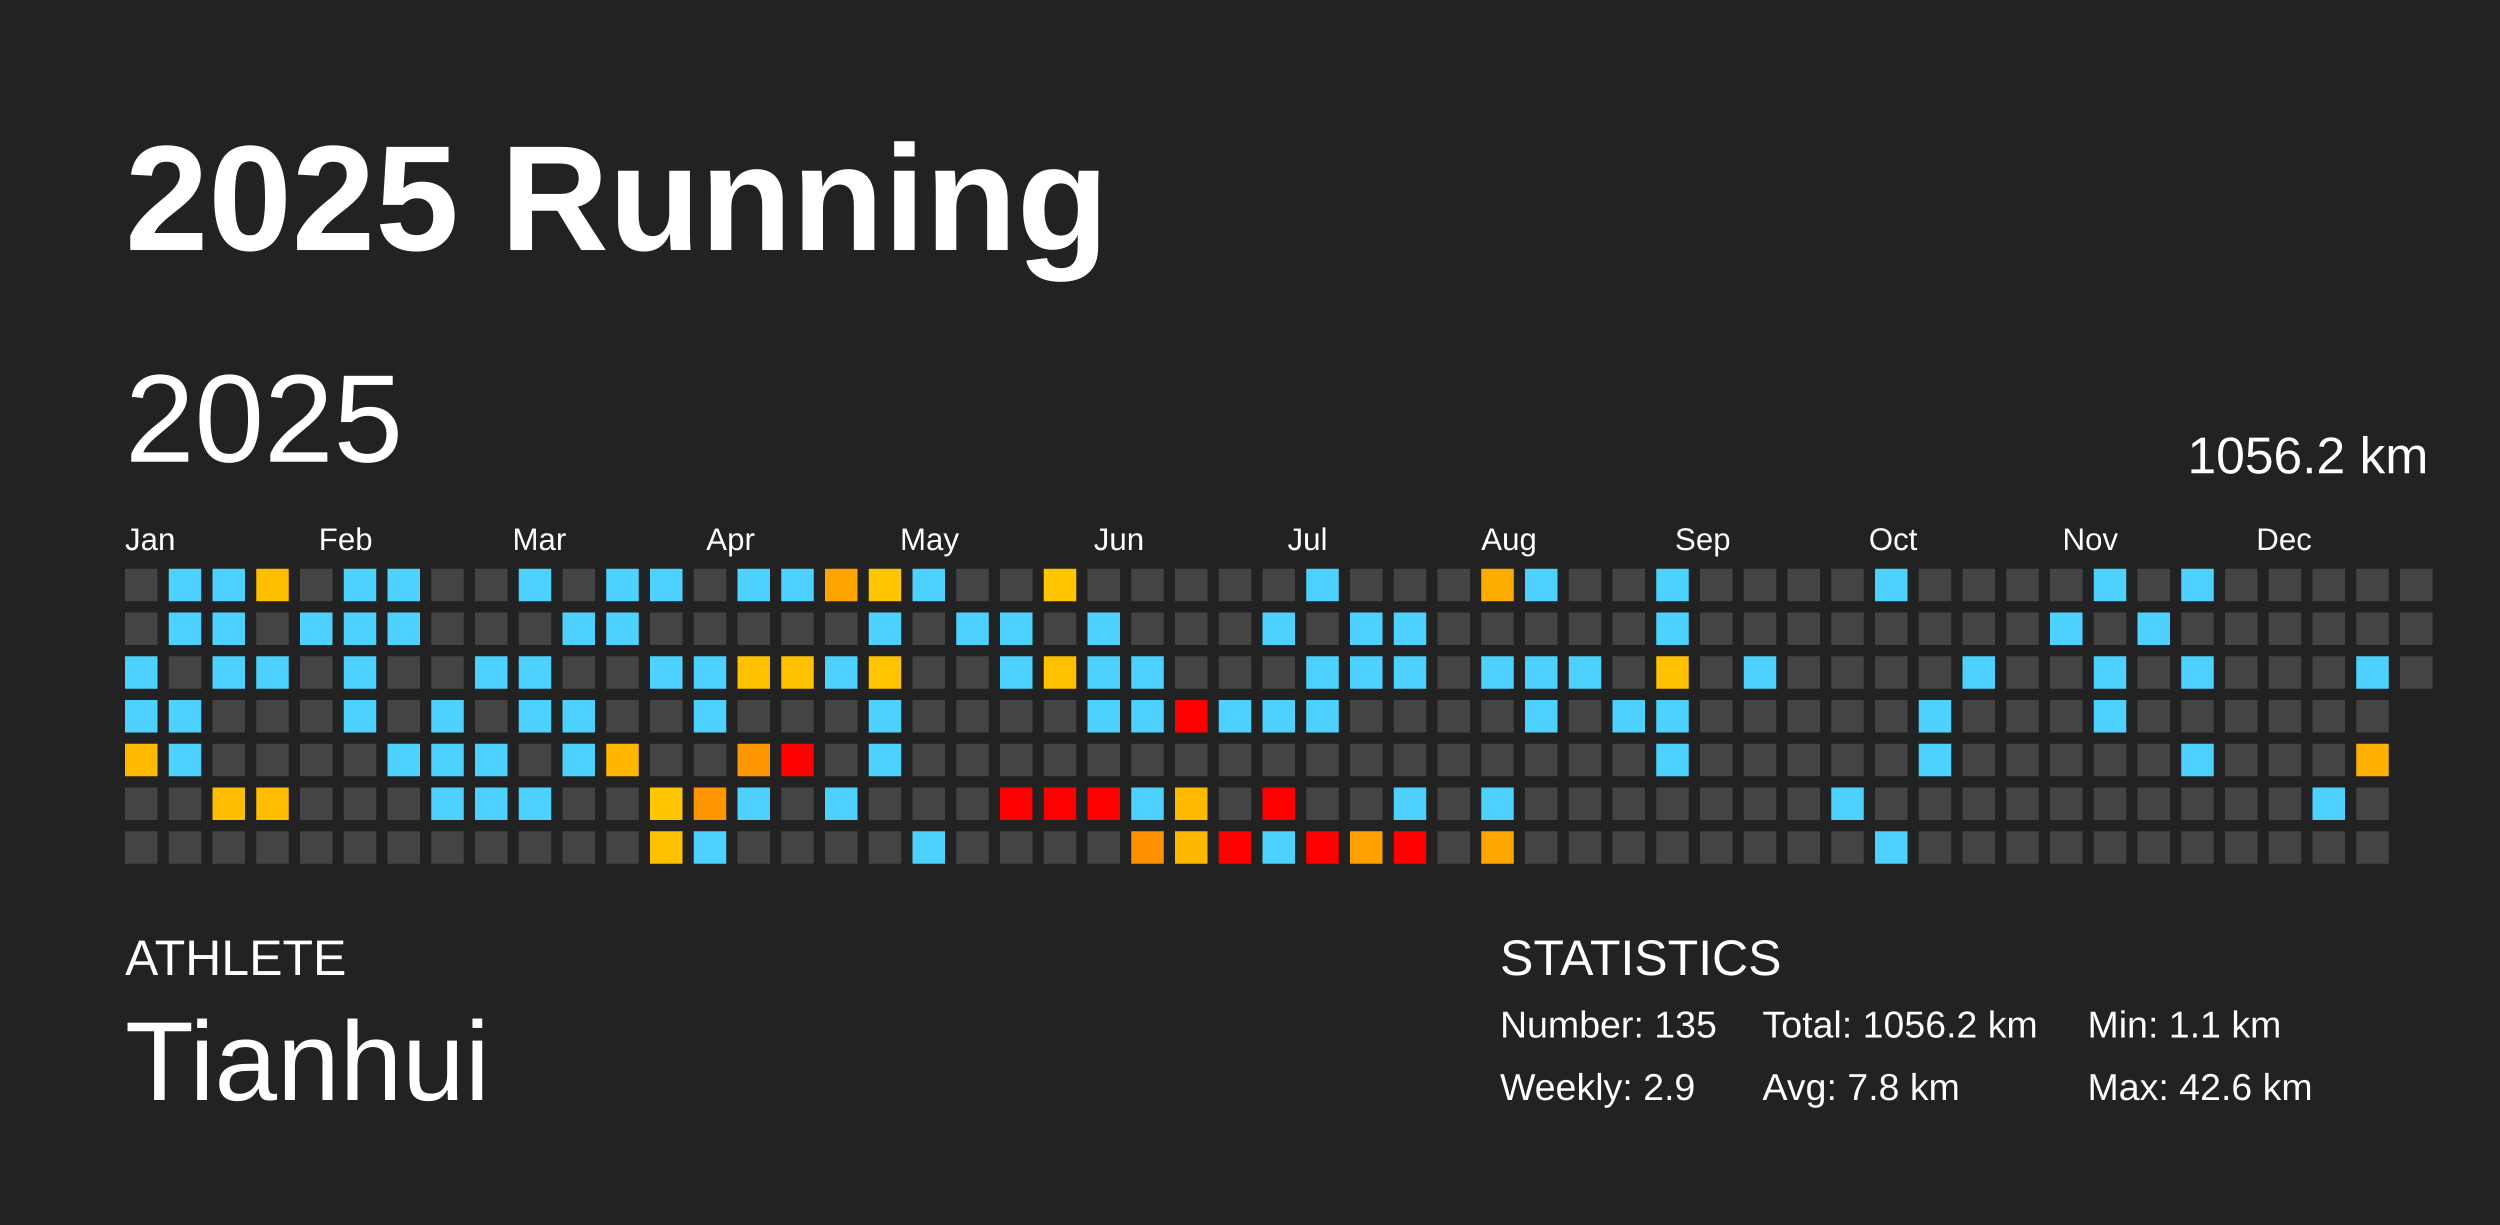
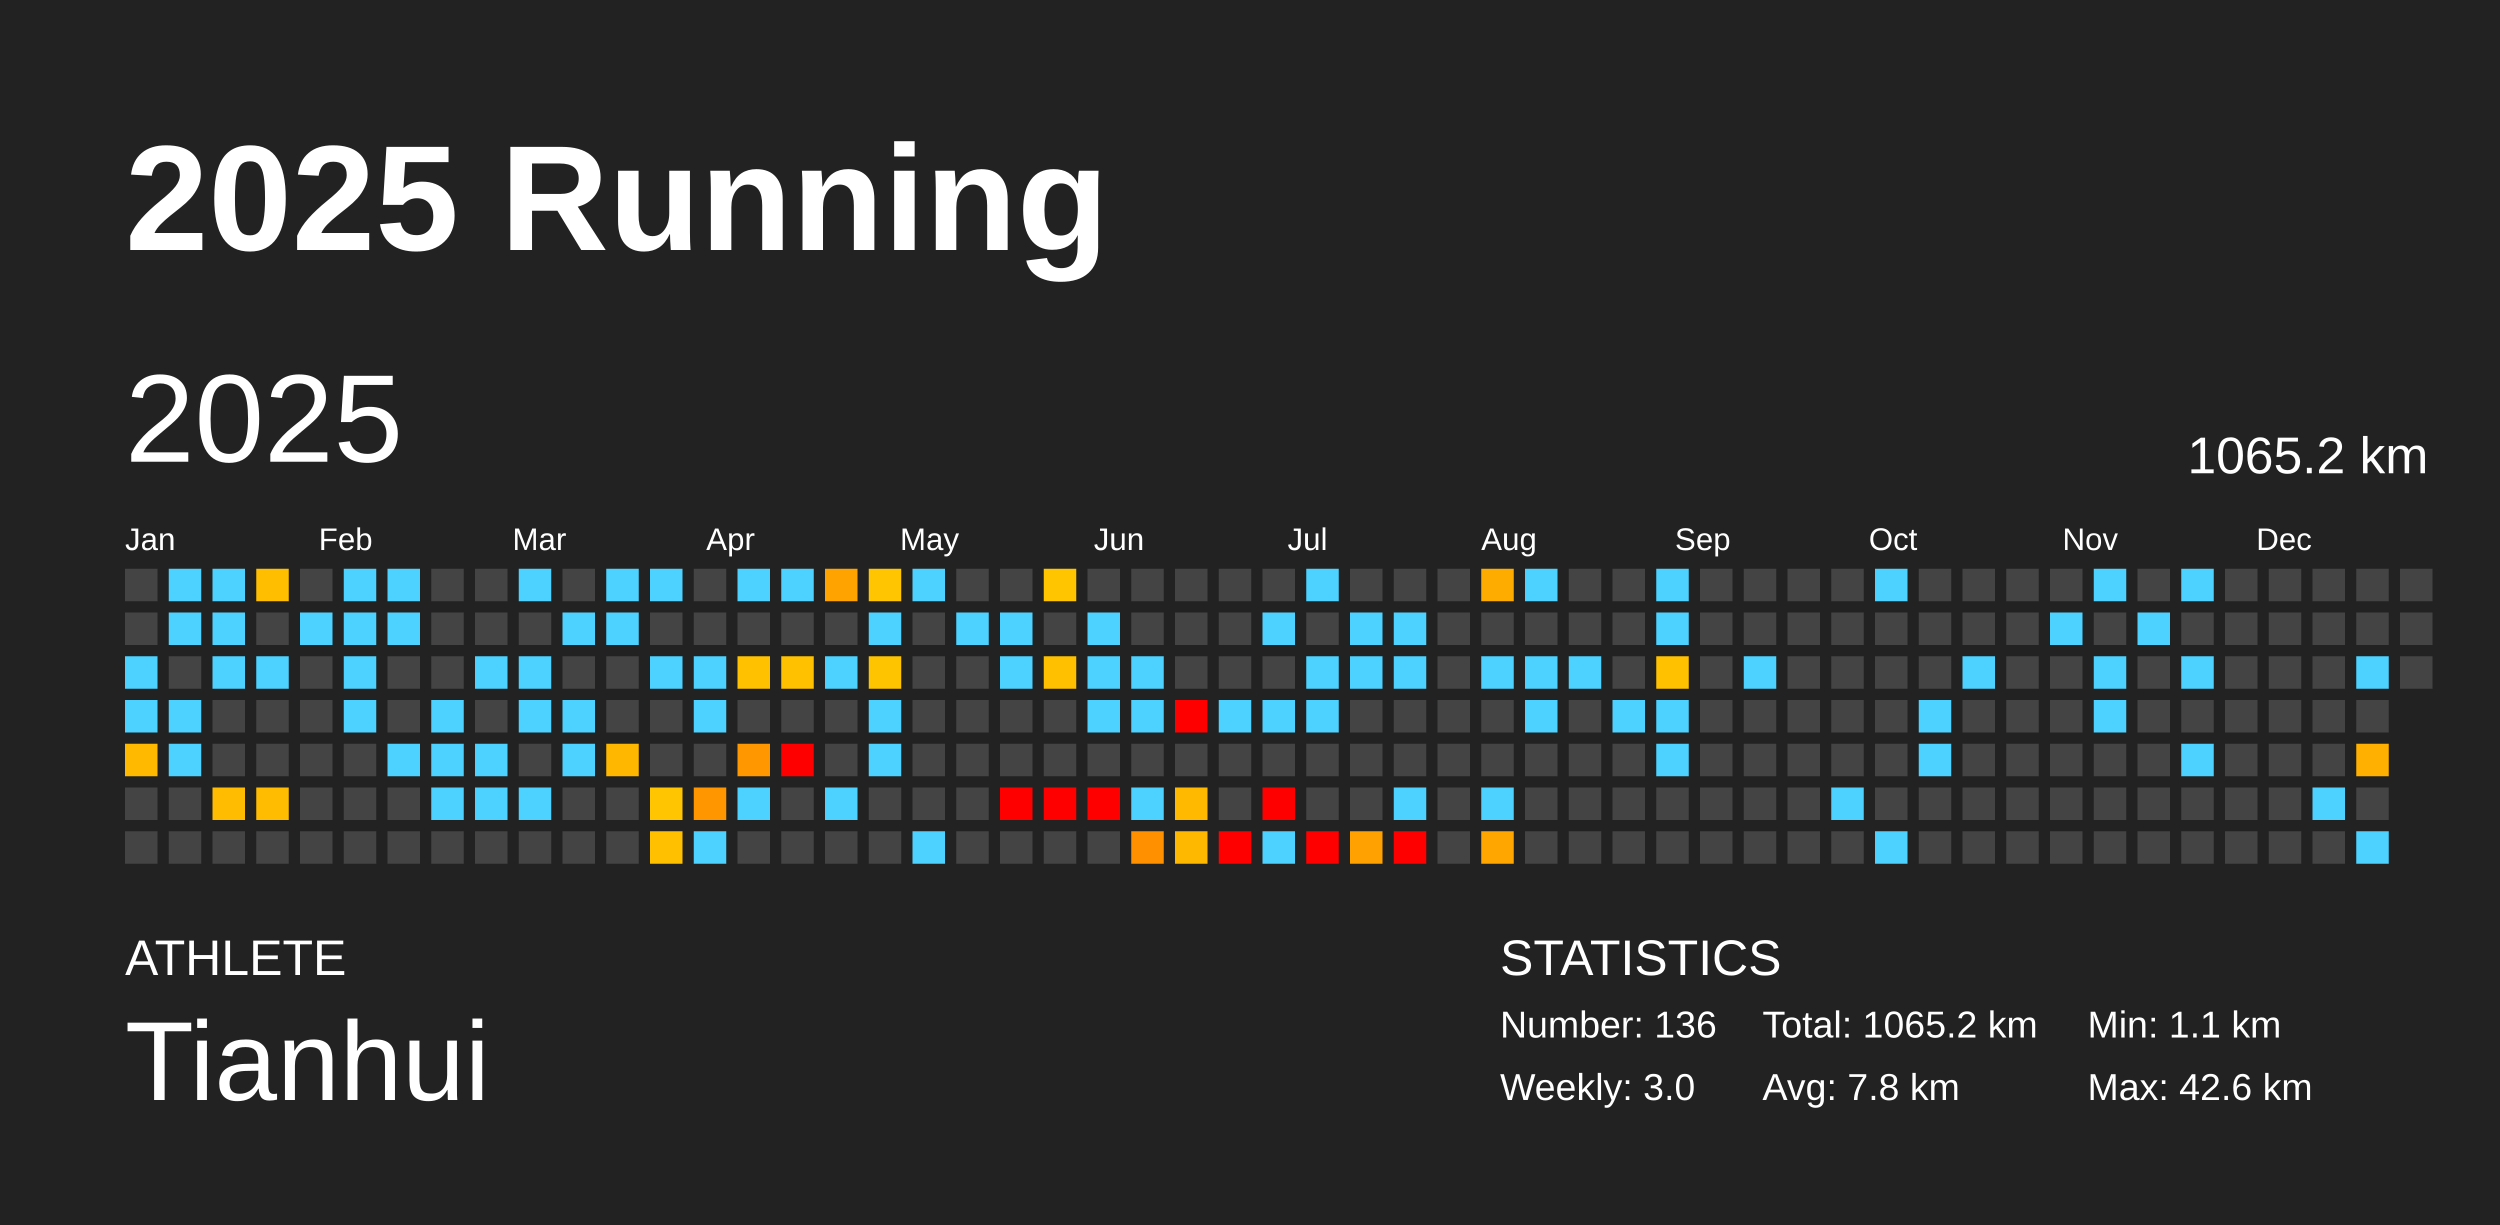
<svg xmlns="http://www.w3.org/2000/svg" baseProfile="full" height="98mm" version="1.1" viewBox="0,0,200,98" width="200mm">
  <defs />
  <rect fill="#222222" height="98" width="200" x="0" y="0" />
  <text fill="#FFFFFF" style="font-size:12px; font-family:Arial; font-weight:bold;" x="10" y="20">2025 Running</text>
  <text fill="#FFFFFF" style="font-size:4px; font-family:Arial" x="10" y="78">ATHLETE</text>
  <text fill="#FFFFFF" style="font-size:9px; font-family:Arial" x="10" y="88">Tianhui</text>
  <text fill="#FFFFFF" style="font-size:4px; font-family:Arial" x="120" y="78">STATISTICS</text>
-   <text fill="#FFFFFF" style="font-size:3px; font-family:Arial" x="120" y="83">Number: 135</text>
-   <text fill="#FFFFFF" style="font-size:3px; font-family:Arial" x="120" y="88">Weekly: 2.9</text>
-   <text fill="#FFFFFF" style="font-size:3px; font-family:Arial" x="141" y="83">Total: 1056.2 km</text>
+   <text fill="#FFFFFF" style="font-size:3px; font-family:Arial" x="120" y="83">Number: 136</text>
+   <text fill="#FFFFFF" style="font-size:3px; font-family:Arial" x="120" y="88">Weekly: 3.0</text>
+   <text fill="#FFFFFF" style="font-size:3px; font-family:Arial" x="141" y="83">Total: 1065.2 km</text>
  <text fill="#FFFFFF" style="font-size:3px; font-family:Arial" x="141" y="88">Avg: 7.8 km</text>
  <text fill="#FFFFFF" style="font-size:3px; font-family:Arial" x="167" y="83">Min: 1.1 km</text>
  <text fill="#FFFFFF" style="font-size:3px; font-family:Arial" x="167" y="88">Max: 42.6 km</text>
  <text dominant-baseline="hanging" fill="#FFFFFF" style="font-size:10.0px; font-family:Arial;" x="10" y="30">2025</text>
-   <text dominant-baseline="hanging" fill="#FFFFFF" style="font-size:4.125px; font-family:Arial;" x="175" y="35">1056.2 km</text>
+   <text dominant-baseline="hanging" fill="#FFFFFF" style="font-size:4.125px; font-family:Arial;" x="175" y="35">1065.2 km</text>
  <text fill="#FFFFFF" style="font-size:2.5px; font-family:Arial" x="10.0" y="44">Jan</text>
  <text fill="#FFFFFF" style="font-size:2.5px; font-family:Arial" x="25.5" y="44">Feb</text>
  <text fill="#FFFFFF" style="font-size:2.5px; font-family:Arial" x="41.0" y="44">Mar</text>
  <text fill="#FFFFFF" style="font-size:2.5px; font-family:Arial" x="56.5" y="44">Apr</text>
  <text fill="#FFFFFF" style="font-size:2.5px; font-family:Arial" x="72.0" y="44">May</text>
  <text fill="#FFFFFF" style="font-size:2.5px; font-family:Arial" x="87.5" y="44">Jun</text>
  <text fill="#FFFFFF" style="font-size:2.5px; font-family:Arial" x="103.0" y="44">Jul</text>
  <text fill="#FFFFFF" style="font-size:2.5px; font-family:Arial" x="118.5" y="44">Aug</text>
  <text fill="#FFFFFF" style="font-size:2.5px; font-family:Arial" x="134.0" y="44">Sep</text>
  <text fill="#FFFFFF" style="font-size:2.5px; font-family:Arial" x="149.5" y="44">Oct</text>
  <text fill="#FFFFFF" style="font-size:2.5px; font-family:Arial" x="165.0" y="44">Nov</text>
  <text fill="#FFFFFF" style="font-size:2.5px; font-family:Arial" x="180.5" y="44">Dec</text>
  <rect fill="#444444" height="2.6" width="2.6" x="10.0" y="45.5" />
  <rect fill="#444444" height="2.6" width="2.6" x="10.0" y="49.0" />
  <rect fill="#4dd2ff" height="2.6" width="2.6" x="10.0" y="52.5" />
  <rect fill="#4dd2ff" height="2.6" width="2.6" x="10.0" y="56.0" />
  <rect fill="#ffba00" height="2.6" width="2.6" x="10.0" y="59.5" />
  <rect fill="#444444" height="2.6" width="2.6" x="10.0" y="63.0" />
  <rect fill="#444444" height="2.6" width="2.6" x="10.0" y="66.5" />
  <rect fill="#4dd2ff" height="2.6" width="2.6" x="13.5" y="45.5" />
  <rect fill="#4dd2ff" height="2.6" width="2.6" x="13.5" y="49.0" />
  <rect fill="#444444" height="2.6" width="2.6" x="13.5" y="52.5" />
  <rect fill="#4dd2ff" height="2.6" width="2.6" x="13.5" y="56.0" />
  <rect fill="#4dd2ff" height="2.6" width="2.6" x="13.5" y="59.5" />
  <rect fill="#444444" height="2.6" width="2.6" x="13.5" y="63.0" />
  <rect fill="#444444" height="2.6" width="2.6" x="13.5" y="66.5" />
  <rect fill="#4dd2ff" height="2.6" width="2.6" x="17.0" y="45.5" />
  <rect fill="#4dd2ff" height="2.6" width="2.6" x="17.0" y="49.0" />
  <rect fill="#4dd2ff" height="2.6" width="2.6" x="17.0" y="52.5" />
  <rect fill="#444444" height="2.6" width="2.6" x="17.0" y="56.0" />
  <rect fill="#444444" height="2.6" width="2.6" x="17.0" y="59.5" />
  <rect fill="#ffbc00" height="2.6" width="2.6" x="17.0" y="63.0" />
  <rect fill="#444444" height="2.6" width="2.6" x="17.0" y="66.5" />
  <rect fill="#ffbe00" height="2.6" width="2.6" x="20.5" y="45.5" />
  <rect fill="#444444" height="2.6" width="2.6" x="20.5" y="49.0" />
  <rect fill="#4dd2ff" height="2.6" width="2.6" x="20.5" y="52.5" />
  <rect fill="#444444" height="2.6" width="2.6" x="20.5" y="56.0" />
  <rect fill="#444444" height="2.6" width="2.6" x="20.5" y="59.5" />
  <rect fill="#ffbc00" height="2.6" width="2.6" x="20.5" y="63.0" />
  <rect fill="#444444" height="2.6" width="2.6" x="20.5" y="66.5" />
  <rect fill="#444444" height="2.6" width="2.6" x="24.0" y="45.5" />
  <rect fill="#4dd2ff" height="2.6" width="2.6" x="24.0" y="49.0" />
  <rect fill="#444444" height="2.6" width="2.6" x="24.0" y="52.5" />
  <rect fill="#444444" height="2.6" width="2.6" x="24.0" y="56.0" />
  <rect fill="#444444" height="2.6" width="2.6" x="24.0" y="59.5" />
  <rect fill="#444444" height="2.6" width="2.6" x="24.0" y="63.0" />
  <rect fill="#444444" height="2.6" width="2.6" x="24.0" y="66.5" />
  <rect fill="#4dd2ff" height="2.6" width="2.6" x="27.5" y="45.5" />
  <rect fill="#4dd2ff" height="2.6" width="2.6" x="27.5" y="49.0" />
  <rect fill="#4dd2ff" height="2.6" width="2.6" x="27.5" y="52.5" />
  <rect fill="#4dd2ff" height="2.6" width="2.6" x="27.5" y="56.0" />
  <rect fill="#444444" height="2.6" width="2.6" x="27.5" y="59.5" />
  <rect fill="#444444" height="2.6" width="2.6" x="27.5" y="63.0" />
  <rect fill="#444444" height="2.6" width="2.6" x="27.5" y="66.5" />
  <rect fill="#4dd2ff" height="2.6" width="2.6" x="31.0" y="45.5" />
  <rect fill="#4dd2ff" height="2.6" width="2.6" x="31.0" y="49.0" />
  <rect fill="#444444" height="2.6" width="2.6" x="31.0" y="52.5" />
  <rect fill="#444444" height="2.6" width="2.6" x="31.0" y="56.0" />
  <rect fill="#4dd2ff" height="2.6" width="2.6" x="31.0" y="59.5" />
  <rect fill="#444444" height="2.6" width="2.6" x="31.0" y="63.0" />
  <rect fill="#444444" height="2.6" width="2.6" x="31.0" y="66.5" />
  <rect fill="#444444" height="2.6" width="2.6" x="34.5" y="45.5" />
  <rect fill="#444444" height="2.6" width="2.6" x="34.5" y="49.0" />
  <rect fill="#444444" height="2.6" width="2.6" x="34.5" y="52.5" />
  <rect fill="#4dd2ff" height="2.6" width="2.6" x="34.5" y="56.0" />
  <rect fill="#4dd2ff" height="2.6" width="2.6" x="34.5" y="59.5" />
  <rect fill="#4dd2ff" height="2.6" width="2.6" x="34.5" y="63.0" />
  <rect fill="#444444" height="2.6" width="2.6" x="34.5" y="66.5" />
  <rect fill="#444444" height="2.6" width="2.6" x="38.0" y="45.5" />
  <rect fill="#444444" height="2.6" width="2.6" x="38.0" y="49.0" />
  <rect fill="#4dd2ff" height="2.6" width="2.6" x="38.0" y="52.5" />
  <rect fill="#444444" height="2.6" width="2.6" x="38.0" y="56.0" />
  <rect fill="#4dd2ff" height="2.6" width="2.6" x="38.0" y="59.5" />
  <rect fill="#4dd2ff" height="2.6" width="2.6" x="38.0" y="63.0" />
  <rect fill="#444444" height="2.6" width="2.6" x="38.0" y="66.5" />
  <rect fill="#4dd2ff" height="2.6" width="2.6" x="41.5" y="45.5" />
  <rect fill="#444444" height="2.6" width="2.6" x="41.5" y="49.0" />
  <rect fill="#4dd2ff" height="2.6" width="2.6" x="41.5" y="52.5" />
  <rect fill="#4dd2ff" height="2.6" width="2.6" x="41.5" y="56.0" />
  <rect fill="#444444" height="2.6" width="2.6" x="41.5" y="59.5" />
  <rect fill="#4dd2ff" height="2.6" width="2.6" x="41.5" y="63.0" />
  <rect fill="#444444" height="2.6" width="2.6" x="41.5" y="66.5" />
  <rect fill="#444444" height="2.6" width="2.6" x="45.0" y="45.5" />
  <rect fill="#4dd2ff" height="2.6" width="2.6" x="45.0" y="49.0" />
  <rect fill="#444444" height="2.6" width="2.6" x="45.0" y="52.5" />
  <rect fill="#4dd2ff" height="2.6" width="2.6" x="45.0" y="56.0" />
  <rect fill="#4dd2ff" height="2.6" width="2.6" x="45.0" y="59.5" />
  <rect fill="#444444" height="2.6" width="2.6" x="45.0" y="63.0" />
  <rect fill="#444444" height="2.6" width="2.6" x="45.0" y="66.5" />
  <rect fill="#4dd2ff" height="2.6" width="2.6" x="48.5" y="45.5" />
  <rect fill="#4dd2ff" height="2.6" width="2.6" x="48.5" y="49.0" />
  <rect fill="#444444" height="2.6" width="2.6" x="48.5" y="52.5" />
  <rect fill="#444444" height="2.6" width="2.6" x="48.5" y="56.0" />
  <rect fill="#ffb700" height="2.6" width="2.6" x="48.5" y="59.5" />
  <rect fill="#444444" height="2.6" width="2.6" x="48.5" y="63.0" />
  <rect fill="#444444" height="2.6" width="2.6" x="48.5" y="66.5" />
  <rect fill="#4dd2ff" height="2.6" width="2.6" x="52.0" y="45.5" />
  <rect fill="#444444" height="2.6" width="2.6" x="52.0" y="49.0" />
  <rect fill="#4dd2ff" height="2.6" width="2.6" x="52.0" y="52.5" />
  <rect fill="#444444" height="2.6" width="2.6" x="52.0" y="56.0" />
  <rect fill="#444444" height="2.6" width="2.6" x="52.0" y="59.5" />
  <rect fill="#ffc500" height="2.6" width="2.6" x="52.0" y="63.0" />
  <rect fill="#ffc000" height="2.6" width="2.6" x="52.0" y="66.5" />
  <rect fill="#444444" height="2.6" width="2.6" x="55.5" y="45.5" />
  <rect fill="#444444" height="2.6" width="2.6" x="55.5" y="49.0" />
  <rect fill="#4dd2ff" height="2.6" width="2.6" x="55.5" y="52.5" />
  <rect fill="#4dd2ff" height="2.6" width="2.6" x="55.5" y="56.0" />
  <rect fill="#444444" height="2.6" width="2.6" x="55.5" y="59.5" />
  <rect fill="#ff9600" height="2.6" width="2.6" x="55.5" y="63.0" />
  <rect fill="#4dd2ff" height="2.6" width="2.6" x="55.5" y="66.5" />
  <rect fill="#4dd2ff" height="2.6" width="2.6" x="59.0" y="45.5" />
  <rect fill="#444444" height="2.6" width="2.6" x="59.0" y="49.0" />
  <rect fill="#ffc100" height="2.6" width="2.6" x="59.0" y="52.5" />
  <rect fill="#444444" height="2.6" width="2.6" x="59.0" y="56.0" />
  <rect fill="#ff9700" height="2.6" width="2.6" x="59.0" y="59.5" />
  <rect fill="#4dd2ff" height="2.6" width="2.6" x="59.0" y="63.0" />
  <rect fill="#444444" height="2.6" width="2.6" x="59.0" y="66.5" />
  <rect fill="#4dd2ff" height="2.6" width="2.6" x="62.5" y="45.5" />
  <rect fill="#444444" height="2.6" width="2.6" x="62.5" y="49.0" />
  <rect fill="#ffc100" height="2.6" width="2.6" x="62.5" y="52.5" />
  <rect fill="#444444" height="2.6" width="2.6" x="62.5" y="56.0" />
  <rect fill="red" height="2.6" width="2.6" x="62.5" y="59.5" />
  <rect fill="#444444" height="2.6" width="2.6" x="62.5" y="63.0" />
  <rect fill="#444444" height="2.6" width="2.6" x="62.5" y="66.5" />
  <rect fill="#ffa300" height="2.6" width="2.6" x="66.0" y="45.5" />
  <rect fill="#444444" height="2.6" width="2.6" x="66.0" y="49.0" />
  <rect fill="#4dd2ff" height="2.6" width="2.6" x="66.0" y="52.5" />
  <rect fill="#444444" height="2.6" width="2.6" x="66.0" y="56.0" />
  <rect fill="#444444" height="2.6" width="2.6" x="66.0" y="59.5" />
  <rect fill="#4dd2ff" height="2.6" width="2.6" x="66.0" y="63.0" />
  <rect fill="#444444" height="2.6" width="2.6" x="66.0" y="66.5" />
  <rect fill="#ffc500" height="2.6" width="2.6" x="69.5" y="45.5" />
  <rect fill="#4dd2ff" height="2.6" width="2.6" x="69.5" y="49.0" />
  <rect fill="#ffc400" height="2.6" width="2.6" x="69.5" y="52.5" />
  <rect fill="#4dd2ff" height="2.6" width="2.6" x="69.5" y="56.0" />
  <rect fill="#4dd2ff" height="2.6" width="2.6" x="69.5" y="59.5" />
  <rect fill="#444444" height="2.6" width="2.6" x="69.5" y="63.0" />
  <rect fill="#444444" height="2.6" width="2.6" x="69.5" y="66.5" />
  <rect fill="#4dd2ff" height="2.6" width="2.6" x="73.0" y="45.5" />
  <rect fill="#444444" height="2.6" width="2.6" x="73.0" y="49.0" />
  <rect fill="#444444" height="2.6" width="2.6" x="73.0" y="52.5" />
  <rect fill="#444444" height="2.6" width="2.6" x="73.0" y="56.0" />
  <rect fill="#444444" height="2.6" width="2.6" x="73.0" y="59.5" />
  <rect fill="#444444" height="2.6" width="2.6" x="73.0" y="63.0" />
  <rect fill="#4dd2ff" height="2.6" width="2.6" x="73.0" y="66.5" />
  <rect fill="#444444" height="2.6" width="2.6" x="76.5" y="45.5" />
  <rect fill="#4dd2ff" height="2.6" width="2.6" x="76.5" y="49.0" />
  <rect fill="#444444" height="2.6" width="2.6" x="76.5" y="52.5" />
  <rect fill="#444444" height="2.6" width="2.6" x="76.5" y="56.0" />
  <rect fill="#444444" height="2.6" width="2.6" x="76.5" y="59.5" />
  <rect fill="#444444" height="2.6" width="2.6" x="76.5" y="63.0" />
  <rect fill="#444444" height="2.6" width="2.6" x="76.5" y="66.5" />
  <rect fill="#444444" height="2.6" width="2.6" x="80.0" y="45.5" />
  <rect fill="#4dd2ff" height="2.6" width="2.6" x="80.0" y="49.0" />
  <rect fill="#4dd2ff" height="2.6" width="2.6" x="80.0" y="52.5" />
  <rect fill="#444444" height="2.6" width="2.6" x="80.0" y="56.0" />
  <rect fill="#444444" height="2.6" width="2.6" x="80.0" y="59.5" />
  <rect fill="red" height="2.6" width="2.6" x="80.0" y="63.0" />
  <rect fill="#444444" height="2.6" width="2.6" x="80.0" y="66.5" />
  <rect fill="#ffc600" height="2.6" width="2.6" x="83.5" y="45.5" />
  <rect fill="#444444" height="2.6" width="2.6" x="83.5" y="49.0" />
  <rect fill="#ffc000" height="2.6" width="2.6" x="83.5" y="52.5" />
  <rect fill="#444444" height="2.6" width="2.6" x="83.5" y="56.0" />
  <rect fill="#444444" height="2.6" width="2.6" x="83.5" y="59.5" />
  <rect fill="red" height="2.6" width="2.6" x="83.5" y="63.0" />
  <rect fill="#444444" height="2.6" width="2.6" x="83.5" y="66.5" />
  <rect fill="#444444" height="2.6" width="2.6" x="87.0" y="45.5" />
  <rect fill="#4dd2ff" height="2.6" width="2.6" x="87.0" y="49.0" />
  <rect fill="#4dd2ff" height="2.6" width="2.6" x="87.0" y="52.5" />
  <rect fill="#4dd2ff" height="2.6" width="2.6" x="87.0" y="56.0" />
  <rect fill="#444444" height="2.6" width="2.6" x="87.0" y="59.5" />
  <rect fill="red" height="2.6" width="2.6" x="87.0" y="63.0" />
  <rect fill="#444444" height="2.6" width="2.6" x="87.0" y="66.5" />
  <rect fill="#444444" height="2.6" width="2.6" x="90.5" y="45.5" />
  <rect fill="#444444" height="2.6" width="2.6" x="90.5" y="49.0" />
  <rect fill="#4dd2ff" height="2.6" width="2.6" x="90.5" y="52.5" />
  <rect fill="#4dd2ff" height="2.6" width="2.6" x="90.5" y="56.0" />
  <rect fill="#444444" height="2.6" width="2.6" x="90.5" y="59.5" />
  <rect fill="#4dd2ff" height="2.6" width="2.6" x="90.5" y="63.0" />
  <rect fill="#ff9100" height="2.6" width="2.6" x="90.5" y="66.5" />
  <rect fill="#444444" height="2.6" width="2.6" x="94.0" y="45.5" />
  <rect fill="#444444" height="2.6" width="2.6" x="94.0" y="49.0" />
  <rect fill="#444444" height="2.6" width="2.6" x="94.0" y="52.5" />
  <rect fill="red" height="2.6" width="2.6" x="94.0" y="56.0" />
  <rect fill="#444444" height="2.6" width="2.6" x="94.0" y="59.5" />
  <rect fill="#ffba00" height="2.6" width="2.6" x="94.0" y="63.0" />
  <rect fill="#ffb800" height="2.6" width="2.6" x="94.0" y="66.5" />
  <rect fill="#444444" height="2.6" width="2.6" x="97.5" y="45.5" />
  <rect fill="#444444" height="2.6" width="2.6" x="97.5" y="49.0" />
  <rect fill="#444444" height="2.6" width="2.6" x="97.5" y="52.5" />
  <rect fill="#4dd2ff" height="2.6" width="2.6" x="97.5" y="56.0" />
  <rect fill="#444444" height="2.6" width="2.6" x="97.5" y="59.5" />
  <rect fill="#444444" height="2.6" width="2.6" x="97.5" y="63.0" />
  <rect fill="red" height="2.6" width="2.6" x="97.5" y="66.5" />
  <rect fill="#444444" height="2.6" width="2.6" x="101.0" y="45.5" />
  <rect fill="#4dd2ff" height="2.6" width="2.6" x="101.0" y="49.0" />
  <rect fill="#444444" height="2.6" width="2.6" x="101.0" y="52.5" />
  <rect fill="#4dd2ff" height="2.6" width="2.6" x="101.0" y="56.0" />
  <rect fill="#444444" height="2.6" width="2.6" x="101.0" y="59.5" />
  <rect fill="red" height="2.6" width="2.6" x="101.0" y="63.0" />
  <rect fill="#4dd2ff" height="2.6" width="2.6" x="101.0" y="66.5" />
  <rect fill="#4dd2ff" height="2.6" width="2.6" x="104.5" y="45.5" />
  <rect fill="#444444" height="2.6" width="2.6" x="104.5" y="49.0" />
  <rect fill="#4dd2ff" height="2.6" width="2.6" x="104.5" y="52.5" />
  <rect fill="#4dd2ff" height="2.6" width="2.6" x="104.5" y="56.0" />
  <rect fill="#444444" height="2.6" width="2.6" x="104.5" y="59.5" />
  <rect fill="#444444" height="2.6" width="2.6" x="104.5" y="63.0" />
  <rect fill="red" height="2.6" width="2.6" x="104.5" y="66.5" />
  <rect fill="#444444" height="2.6" width="2.6" x="108.0" y="45.5" />
  <rect fill="#4dd2ff" height="2.6" width="2.6" x="108.0" y="49.0" />
  <rect fill="#4dd2ff" height="2.6" width="2.6" x="108.0" y="52.5" />
  <rect fill="#444444" height="2.6" width="2.6" x="108.0" y="56.0" />
  <rect fill="#444444" height="2.6" width="2.6" x="108.0" y="59.5" />
  <rect fill="#444444" height="2.6" width="2.6" x="108.0" y="63.0" />
  <rect fill="#ffa100" height="2.6" width="2.6" x="108.0" y="66.5" />
  <rect fill="#444444" height="2.6" width="2.6" x="111.5" y="45.5" />
  <rect fill="#4dd2ff" height="2.6" width="2.6" x="111.5" y="49.0" />
  <rect fill="#4dd2ff" height="2.6" width="2.6" x="111.5" y="52.5" />
  <rect fill="#444444" height="2.6" width="2.6" x="111.5" y="56.0" />
  <rect fill="#444444" height="2.6" width="2.6" x="111.5" y="59.5" />
  <rect fill="#4dd2ff" height="2.6" width="2.6" x="111.5" y="63.0" />
  <rect fill="red" height="2.6" width="2.6" x="111.5" y="66.5" />
  <rect fill="#444444" height="2.6" width="2.6" x="115.0" y="45.5" />
  <rect fill="#444444" height="2.6" width="2.6" x="115.0" y="49.0" />
  <rect fill="#444444" height="2.6" width="2.6" x="115.0" y="52.5" />
  <rect fill="#444444" height="2.6" width="2.6" x="115.0" y="56.0" />
  <rect fill="#444444" height="2.6" width="2.6" x="115.0" y="59.5" />
  <rect fill="#444444" height="2.6" width="2.6" x="115.0" y="63.0" />
  <rect fill="#444444" height="2.6" width="2.6" x="115.0" y="66.5" />
  <rect fill="#ffac00" height="2.6" width="2.6" x="118.5" y="45.5" />
  <rect fill="#444444" height="2.6" width="2.6" x="118.5" y="49.0" />
  <rect fill="#4dd2ff" height="2.6" width="2.6" x="118.5" y="52.5" />
  <rect fill="#444444" height="2.6" width="2.6" x="118.5" y="56.0" />
  <rect fill="#444444" height="2.6" width="2.6" x="118.5" y="59.5" />
  <rect fill="#4dd2ff" height="2.6" width="2.6" x="118.5" y="63.0" />
  <rect fill="#ffa700" height="2.6" width="2.6" x="118.5" y="66.5" />
  <rect fill="#4dd2ff" height="2.6" width="2.6" x="122.0" y="45.5" />
  <rect fill="#444444" height="2.6" width="2.6" x="122.0" y="49.0" />
  <rect fill="#4dd2ff" height="2.6" width="2.6" x="122.0" y="52.5" />
  <rect fill="#4dd2ff" height="2.6" width="2.6" x="122.0" y="56.0" />
  <rect fill="#444444" height="2.6" width="2.6" x="122.0" y="59.5" />
  <rect fill="#444444" height="2.6" width="2.6" x="122.0" y="63.0" />
  <rect fill="#444444" height="2.6" width="2.6" x="122.0" y="66.5" />
  <rect fill="#444444" height="2.6" width="2.6" x="125.5" y="45.5" />
  <rect fill="#444444" height="2.6" width="2.6" x="125.5" y="49.0" />
  <rect fill="#4dd2ff" height="2.6" width="2.6" x="125.5" y="52.5" />
  <rect fill="#444444" height="2.6" width="2.6" x="125.5" y="56.0" />
  <rect fill="#444444" height="2.6" width="2.6" x="125.5" y="59.5" />
  <rect fill="#444444" height="2.6" width="2.6" x="125.5" y="63.0" />
  <rect fill="#444444" height="2.6" width="2.6" x="125.5" y="66.5" />
  <rect fill="#444444" height="2.6" width="2.6" x="129.0" y="45.5" />
  <rect fill="#444444" height="2.6" width="2.6" x="129.0" y="49.0" />
  <rect fill="#444444" height="2.6" width="2.6" x="129.0" y="52.5" />
  <rect fill="#4dd2ff" height="2.6" width="2.6" x="129.0" y="56.0" />
  <rect fill="#444444" height="2.6" width="2.6" x="129.0" y="59.5" />
  <rect fill="#444444" height="2.6" width="2.6" x="129.0" y="63.0" />
  <rect fill="#444444" height="2.6" width="2.6" x="129.0" y="66.5" />
  <rect fill="#4dd2ff" height="2.6" width="2.6" x="132.5" y="45.5" />
  <rect fill="#4dd2ff" height="2.6" width="2.6" x="132.5" y="49.0" />
  <rect fill="#ffc100" height="2.6" width="2.6" x="132.5" y="52.5" />
  <rect fill="#4dd2ff" height="2.6" width="2.6" x="132.5" y="56.0" />
  <rect fill="#4dd2ff" height="2.6" width="2.6" x="132.5" y="59.5" />
  <rect fill="#444444" height="2.6" width="2.6" x="132.5" y="63.0" />
  <rect fill="#444444" height="2.6" width="2.6" x="132.5" y="66.5" />
  <rect fill="#444444" height="2.6" width="2.6" x="136.0" y="45.5" />
  <rect fill="#444444" height="2.6" width="2.6" x="136.0" y="49.0" />
  <rect fill="#444444" height="2.6" width="2.6" x="136.0" y="52.5" />
  <rect fill="#444444" height="2.6" width="2.6" x="136.0" y="56.0" />
  <rect fill="#444444" height="2.6" width="2.6" x="136.0" y="59.5" />
  <rect fill="#444444" height="2.6" width="2.6" x="136.0" y="63.0" />
  <rect fill="#444444" height="2.6" width="2.6" x="136.0" y="66.5" />
  <rect fill="#444444" height="2.6" width="2.6" x="139.5" y="45.5" />
  <rect fill="#444444" height="2.6" width="2.6" x="139.5" y="49.0" />
  <rect fill="#4dd2ff" height="2.6" width="2.6" x="139.5" y="52.5" />
  <rect fill="#444444" height="2.6" width="2.6" x="139.5" y="56.0" />
  <rect fill="#444444" height="2.6" width="2.6" x="139.5" y="59.5" />
  <rect fill="#444444" height="2.6" width="2.6" x="139.5" y="63.0" />
  <rect fill="#444444" height="2.6" width="2.6" x="139.5" y="66.5" />
  <rect fill="#444444" height="2.6" width="2.6" x="143.0" y="45.5" />
  <rect fill="#444444" height="2.6" width="2.6" x="143.0" y="49.0" />
  <rect fill="#444444" height="2.6" width="2.6" x="143.0" y="52.5" />
  <rect fill="#444444" height="2.6" width="2.6" x="143.0" y="56.0" />
  <rect fill="#444444" height="2.6" width="2.6" x="143.0" y="59.5" />
  <rect fill="#444444" height="2.6" width="2.6" x="143.0" y="63.0" />
  <rect fill="#444444" height="2.6" width="2.6" x="143.0" y="66.5" />
  <rect fill="#444444" height="2.6" width="2.6" x="146.5" y="45.5" />
  <rect fill="#444444" height="2.6" width="2.6" x="146.5" y="49.0" />
  <rect fill="#444444" height="2.6" width="2.6" x="146.5" y="52.5" />
  <rect fill="#444444" height="2.6" width="2.6" x="146.5" y="56.0" />
  <rect fill="#444444" height="2.6" width="2.6" x="146.5" y="59.5" />
  <rect fill="#4dd2ff" height="2.6" width="2.6" x="146.5" y="63.0" />
  <rect fill="#444444" height="2.6" width="2.6" x="146.5" y="66.5" />
  <rect fill="#4dd2ff" height="2.6" width="2.6" x="150.0" y="45.5" />
  <rect fill="#444444" height="2.6" width="2.6" x="150.0" y="49.0" />
  <rect fill="#444444" height="2.6" width="2.6" x="150.0" y="52.5" />
  <rect fill="#444444" height="2.6" width="2.6" x="150.0" y="56.0" />
  <rect fill="#444444" height="2.6" width="2.6" x="150.0" y="59.5" />
  <rect fill="#444444" height="2.6" width="2.6" x="150.0" y="63.0" />
  <rect fill="#4dd2ff" height="2.6" width="2.6" x="150.0" y="66.5" />
  <rect fill="#444444" height="2.6" width="2.6" x="153.5" y="45.5" />
  <rect fill="#444444" height="2.6" width="2.6" x="153.5" y="49.0" />
  <rect fill="#444444" height="2.6" width="2.6" x="153.5" y="52.5" />
  <rect fill="#4dd2ff" height="2.6" width="2.6" x="153.5" y="56.0" />
  <rect fill="#4dd2ff" height="2.6" width="2.6" x="153.5" y="59.5" />
  <rect fill="#444444" height="2.6" width="2.6" x="153.5" y="63.0" />
  <rect fill="#444444" height="2.6" width="2.6" x="153.5" y="66.5" />
  <rect fill="#444444" height="2.6" width="2.6" x="157.0" y="45.5" />
  <rect fill="#444444" height="2.6" width="2.6" x="157.0" y="49.0" />
  <rect fill="#4dd2ff" height="2.6" width="2.6" x="157.0" y="52.5" />
  <rect fill="#444444" height="2.6" width="2.6" x="157.0" y="56.0" />
  <rect fill="#444444" height="2.6" width="2.6" x="157.0" y="59.5" />
  <rect fill="#444444" height="2.6" width="2.6" x="157.0" y="63.0" />
  <rect fill="#444444" height="2.6" width="2.6" x="157.0" y="66.5" />
  <rect fill="#444444" height="2.6" width="2.6" x="160.5" y="45.5" />
  <rect fill="#444444" height="2.6" width="2.6" x="160.5" y="49.0" />
  <rect fill="#444444" height="2.6" width="2.6" x="160.5" y="52.5" />
  <rect fill="#444444" height="2.6" width="2.6" x="160.5" y="56.0" />
  <rect fill="#444444" height="2.6" width="2.6" x="160.5" y="59.5" />
  <rect fill="#444444" height="2.6" width="2.6" x="160.5" y="63.0" />
  <rect fill="#444444" height="2.6" width="2.6" x="160.5" y="66.5" />
  <rect fill="#444444" height="2.6" width="2.6" x="164.0" y="45.5" />
  <rect fill="#4dd2ff" height="2.6" width="2.6" x="164.0" y="49.0" />
  <rect fill="#444444" height="2.6" width="2.6" x="164.0" y="52.5" />
  <rect fill="#444444" height="2.6" width="2.6" x="164.0" y="56.0" />
  <rect fill="#444444" height="2.6" width="2.6" x="164.0" y="59.5" />
  <rect fill="#444444" height="2.6" width="2.6" x="164.0" y="63.0" />
  <rect fill="#444444" height="2.6" width="2.6" x="164.0" y="66.5" />
  <rect fill="#4dd2ff" height="2.6" width="2.6" x="167.5" y="45.5" />
  <rect fill="#444444" height="2.6" width="2.6" x="167.5" y="49.0" />
  <rect fill="#4dd2ff" height="2.6" width="2.6" x="167.5" y="52.5" />
  <rect fill="#4dd2ff" height="2.6" width="2.6" x="167.5" y="56.0" />
  <rect fill="#444444" height="2.6" width="2.6" x="167.5" y="59.5" />
  <rect fill="#444444" height="2.6" width="2.6" x="167.5" y="63.0" />
  <rect fill="#444444" height="2.6" width="2.6" x="167.5" y="66.5" />
  <rect fill="#444444" height="2.6" width="2.6" x="171.0" y="45.5" />
  <rect fill="#4dd2ff" height="2.6" width="2.6" x="171.0" y="49.0" />
  <rect fill="#444444" height="2.6" width="2.6" x="171.0" y="52.5" />
  <rect fill="#444444" height="2.6" width="2.6" x="171.0" y="56.0" />
  <rect fill="#444444" height="2.6" width="2.6" x="171.0" y="59.5" />
  <rect fill="#444444" height="2.6" width="2.6" x="171.0" y="63.0" />
  <rect fill="#444444" height="2.6" width="2.6" x="171.0" y="66.5" />
  <rect fill="#4dd2ff" height="2.6" width="2.6" x="174.5" y="45.5" />
  <rect fill="#444444" height="2.6" width="2.6" x="174.5" y="49.0" />
  <rect fill="#4dd2ff" height="2.6" width="2.6" x="174.5" y="52.5" />
  <rect fill="#444444" height="2.6" width="2.6" x="174.5" y="56.0" />
  <rect fill="#4dd2ff" height="2.6" width="2.6" x="174.5" y="59.5" />
  <rect fill="#444444" height="2.6" width="2.6" x="174.5" y="63.0" />
  <rect fill="#444444" height="2.6" width="2.6" x="174.5" y="66.5" />
  <rect fill="#444444" height="2.6" width="2.6" x="178.0" y="45.5" />
  <rect fill="#444444" height="2.6" width="2.6" x="178.0" y="49.0" />
  <rect fill="#444444" height="2.6" width="2.6" x="178.0" y="52.5" />
  <rect fill="#444444" height="2.6" width="2.6" x="178.0" y="56.0" />
  <rect fill="#444444" height="2.6" width="2.6" x="178.0" y="59.5" />
  <rect fill="#444444" height="2.6" width="2.6" x="178.0" y="63.0" />
  <rect fill="#444444" height="2.6" width="2.6" x="178.0" y="66.5" />
  <rect fill="#444444" height="2.6" width="2.6" x="181.5" y="45.5" />
  <rect fill="#444444" height="2.6" width="2.6" x="181.5" y="49.0" />
  <rect fill="#444444" height="2.6" width="2.6" x="181.5" y="52.5" />
  <rect fill="#444444" height="2.6" width="2.6" x="181.5" y="56.0" />
  <rect fill="#444444" height="2.6" width="2.6" x="181.5" y="59.5" />
  <rect fill="#444444" height="2.6" width="2.6" x="181.5" y="63.0" />
  <rect fill="#444444" height="2.6" width="2.6" x="181.5" y="66.5" />
  <rect fill="#444444" height="2.6" width="2.6" x="185.0" y="45.5" />
  <rect fill="#444444" height="2.6" width="2.6" x="185.0" y="49.0" />
  <rect fill="#444444" height="2.6" width="2.6" x="185.0" y="52.5" />
  <rect fill="#444444" height="2.6" width="2.6" x="185.0" y="56.0" />
  <rect fill="#444444" height="2.6" width="2.6" x="185.0" y="59.5" />
  <rect fill="#4dd2ff" height="2.6" width="2.6" x="185.0" y="63.0" />
  <rect fill="#444444" height="2.6" width="2.6" x="185.0" y="66.5" />
  <rect fill="#444444" height="2.6" width="2.6" x="188.5" y="45.5" />
  <rect fill="#444444" height="2.6" width="2.6" x="188.5" y="49.0" />
  <rect fill="#4dd2ff" height="2.6" width="2.6" x="188.5" y="52.5" />
  <rect fill="#444444" height="2.6" width="2.6" x="188.5" y="56.0" />
  <rect fill="#ffb000" height="2.6" width="2.6" x="188.5" y="59.5" />
  <rect fill="#444444" height="2.6" width="2.6" x="188.5" y="63.0" />
-   <rect fill="#444444" height="2.6" width="2.6" x="188.5" y="66.5" />
+   <rect fill="#4dd2ff" height="2.6" width="2.6" x="188.5" y="66.5" />
  <rect fill="#444444" height="2.6" width="2.6" x="192.0" y="45.5" />
  <rect fill="#444444" height="2.6" width="2.6" x="192.0" y="49.0" />
  <rect fill="#444444" height="2.6" width="2.6" x="192.0" y="52.5" />
</svg>
